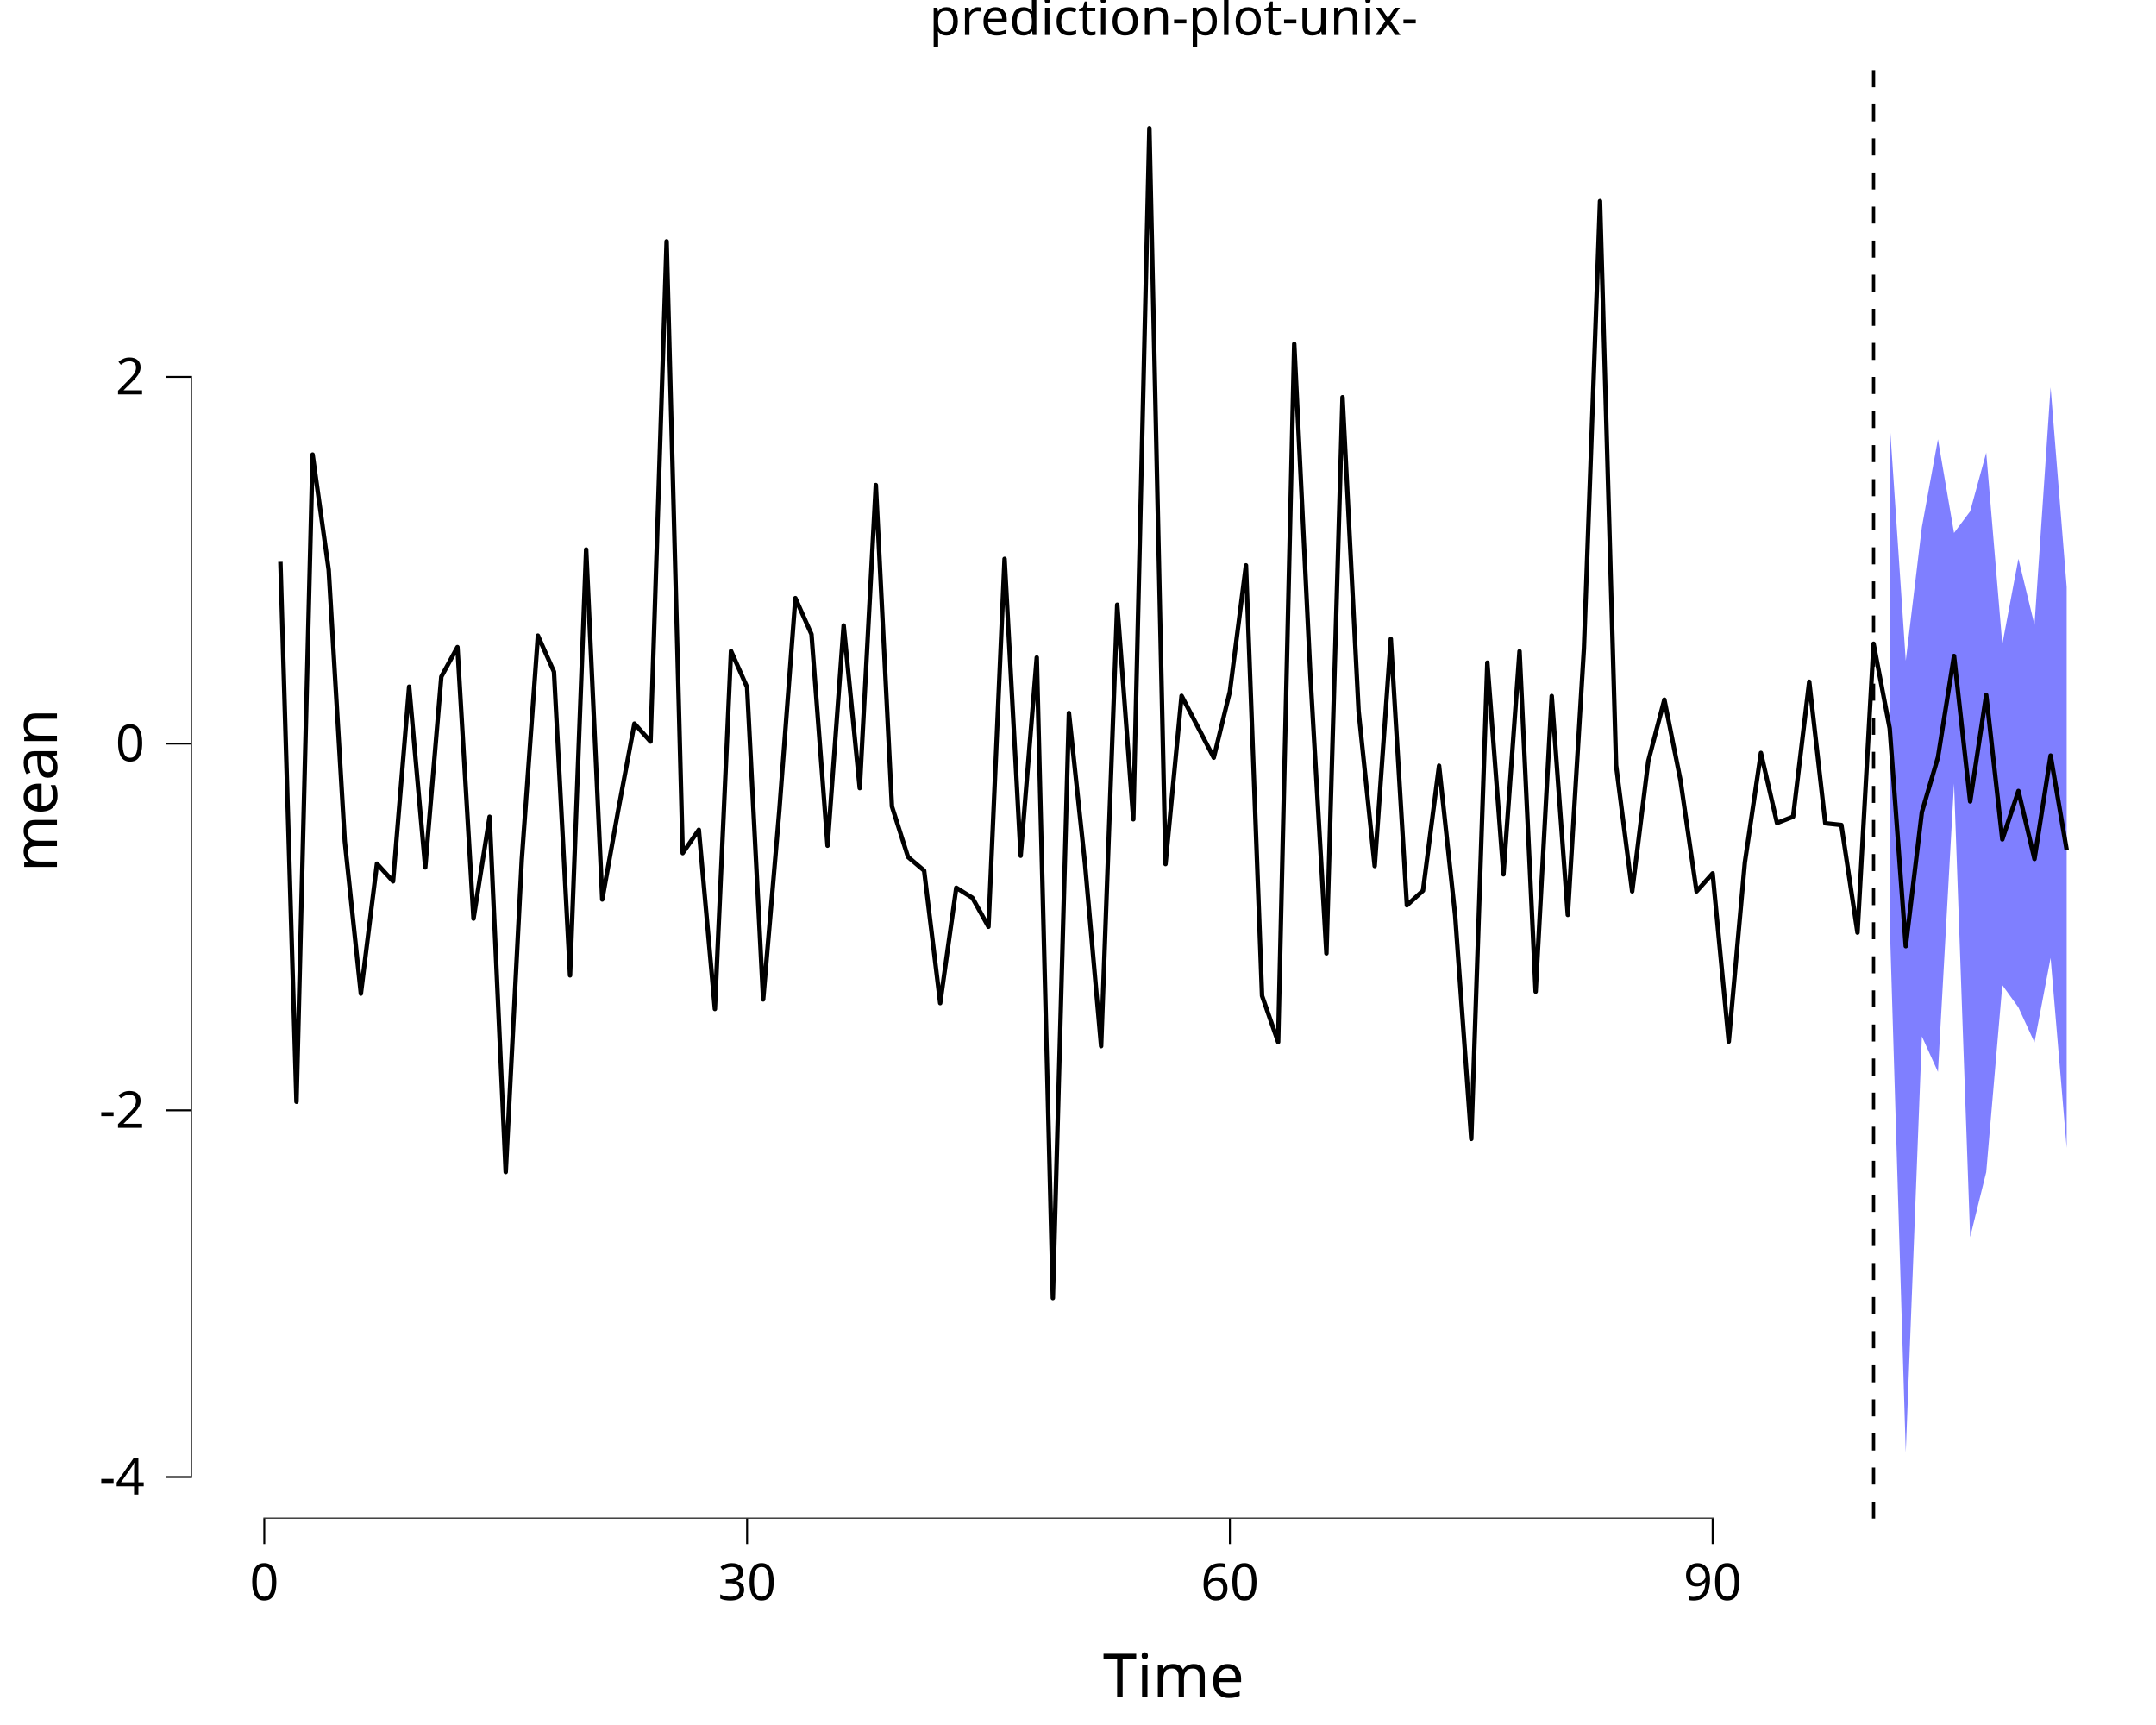
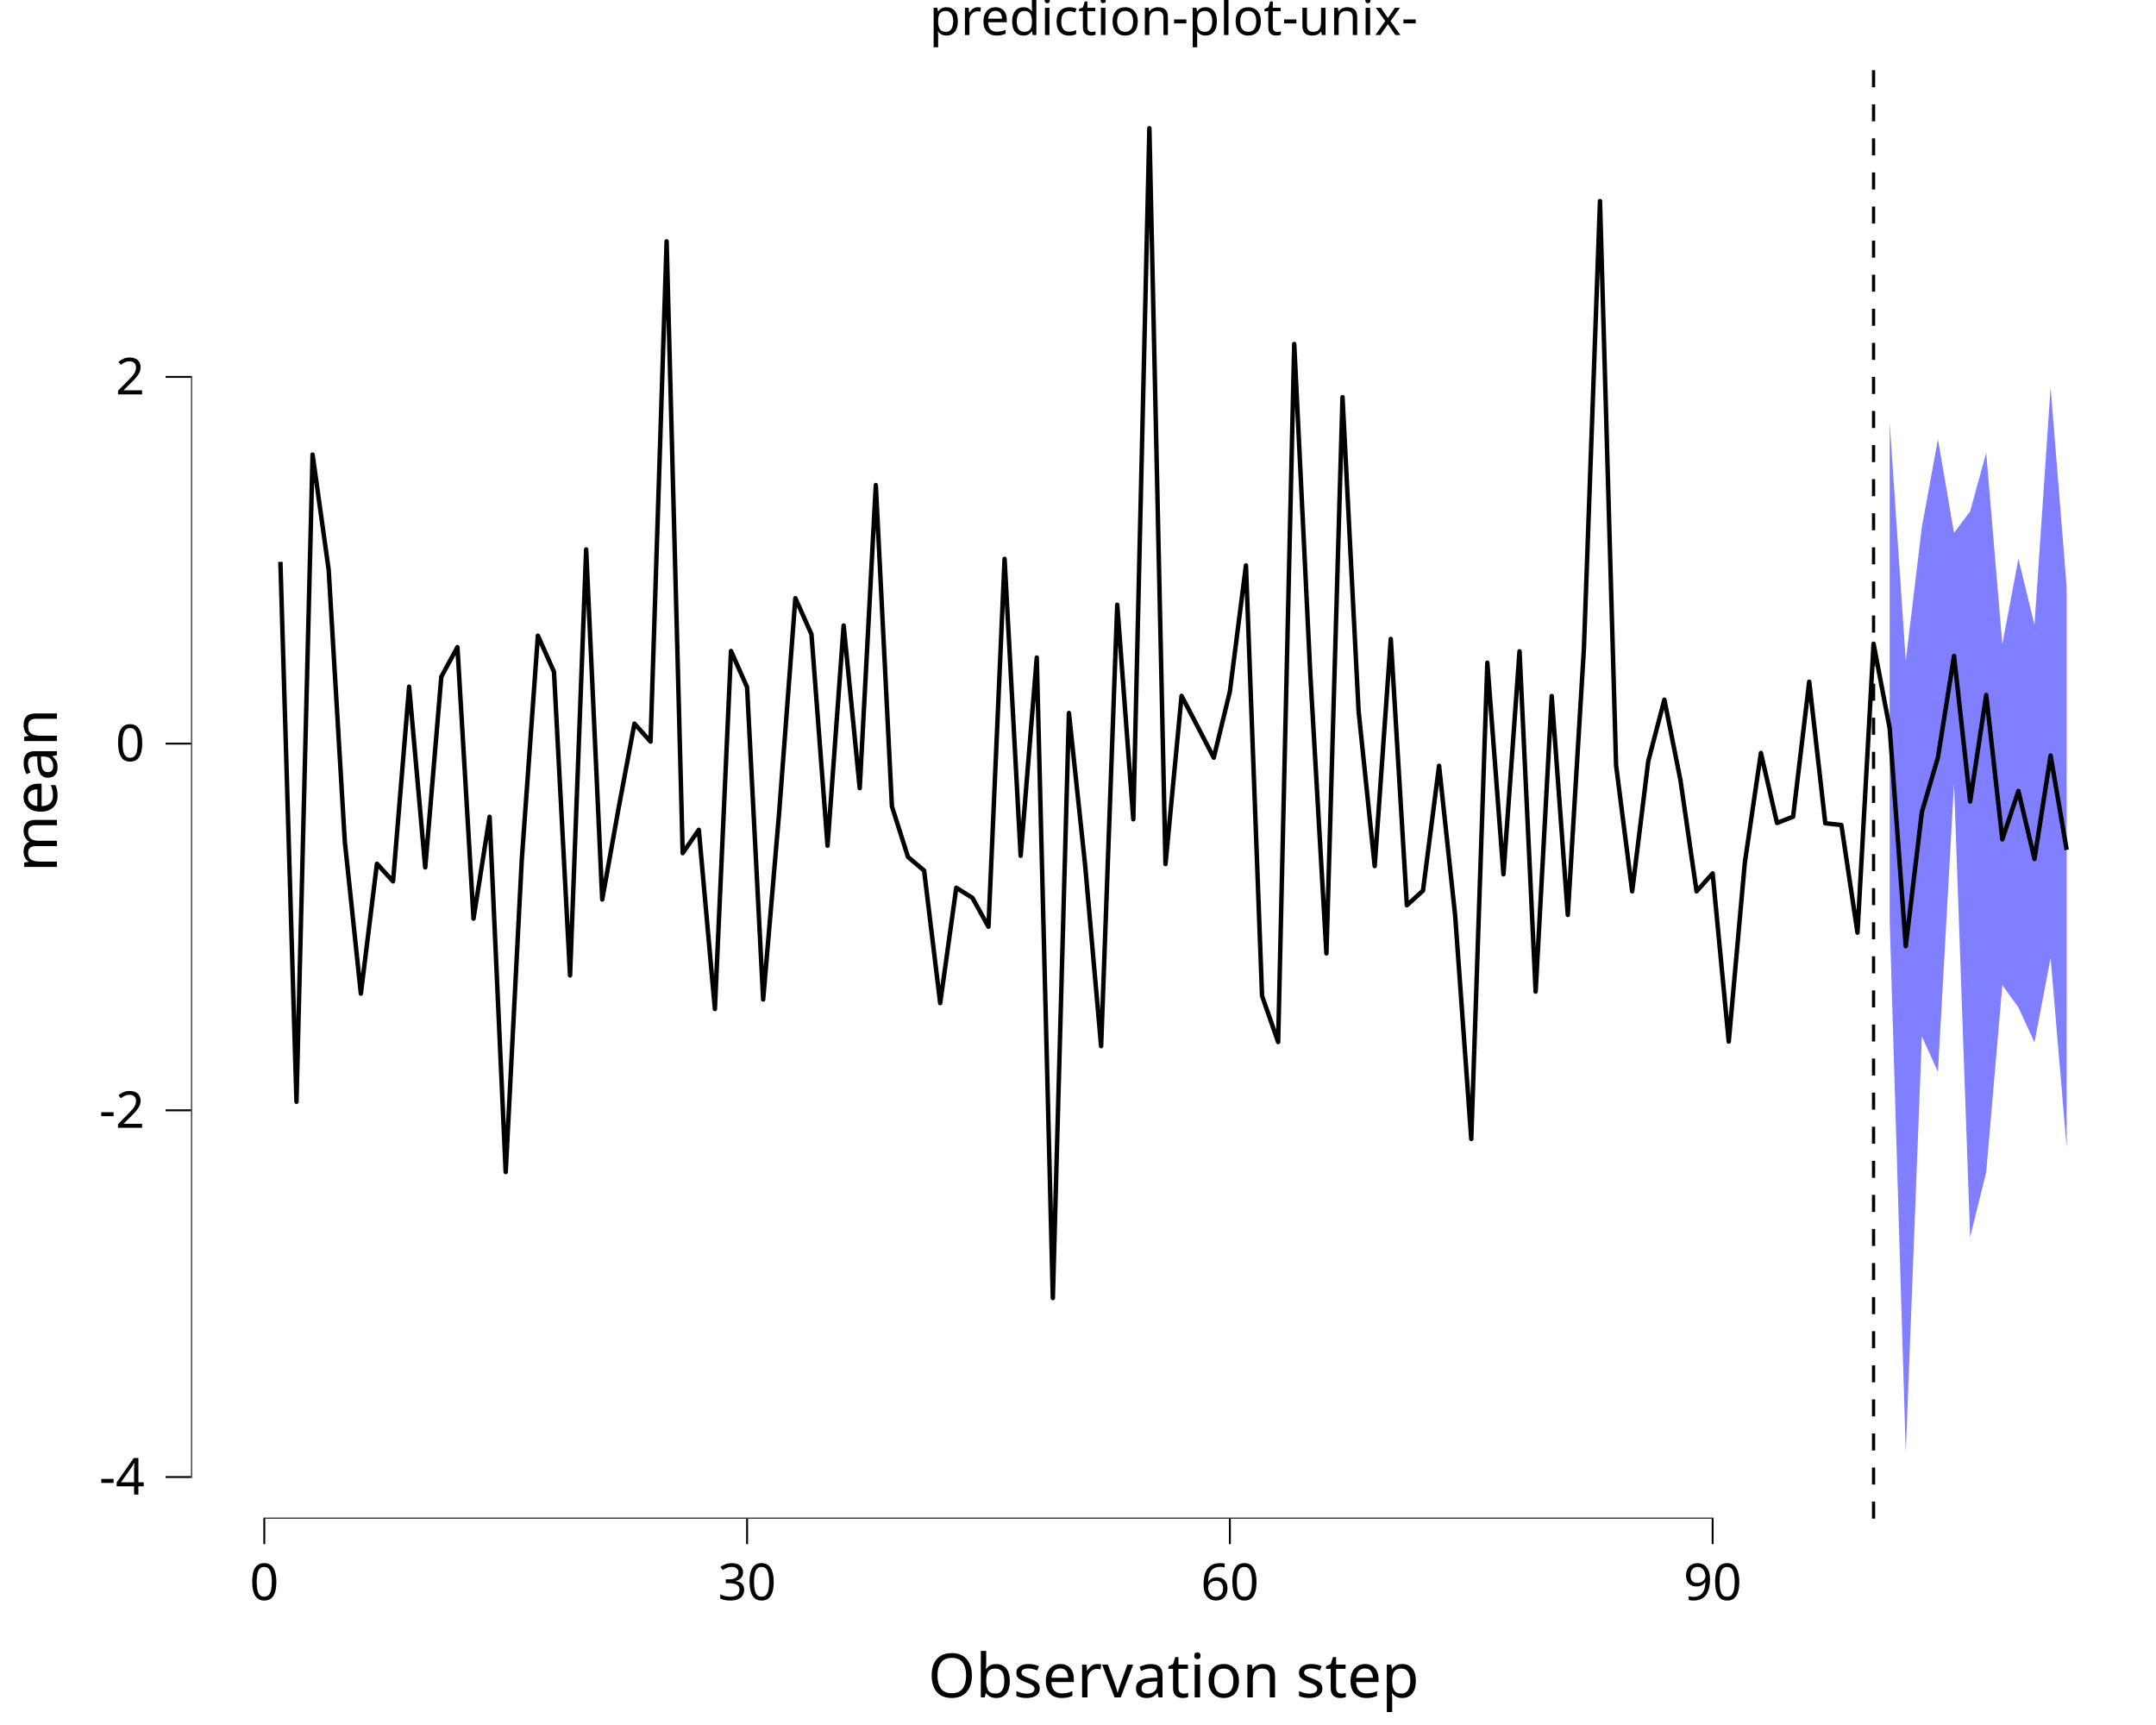
<svg xmlns="http://www.w3.org/2000/svg" class="svglite" data-engine-version="2.0" width="720.00pt" height="576.00pt" viewBox="0 0 720.00 576.00">
  <defs>
    <style type="text/css">
    .svglite line, .svglite polyline, .svglite polygon, .svglite path, .svglite rect, .svglite circle {
      fill: none;
      stroke: #000000;
      stroke-linecap: round;
      stroke-linejoin: round;
      stroke-miterlimit: 10.00;
    }
  </style>
  </defs>
  <rect width="100%" height="100%" style="stroke: none; fill: #FFFFFF;" />
  <defs>
    <clipPath id="cpMC4wMHw3MjAuMDB8MC4wMHw1NzYuMDA=">
      <rect x="0.00" y="0.00" width="720.00" height="576.00" />
    </clipPath>
  </defs>
  <g clip-path="url(#cpMC4wMHw3MjAuMDB8MC4wMHw1NzYuMDA=)">
    <rect x="0.00" y="0.00" width="720.00" height="576.00" style="stroke-width: 10.67; stroke: none;" />
  </g>
  <defs>
    <clipPath id="cpNjMuODF8NzIwLjAwfDIwLjcxfDUwNy4wOQ==">
      <rect x="63.81" y="20.71" width="656.19" height="486.39" />
    </clipPath>
  </defs>
  <g clip-path="url(#cpNjMuODF8NzIwLjAwfDIwLjcxfDUwNy4wOQ==)">
    <rect x="63.81" y="20.71" width="656.19" height="486.39" style="stroke-width: 10.67; stroke: none;" />
    <polygon points="631.06,141.03 636.43,220.63 641.81,175.99 647.18,146.68 652.55,177.96 657.93,170.74 663.30,151.16 668.68,215.13 674.05,186.58 679.42,208.64 684.80,129.33 690.17,196.05 690.17,383.31 684.80,319.86 679.42,348.08 674.05,336.40 668.68,328.95 663.30,391.39 657.93,413.08 652.55,261.62 647.18,357.93 641.81,346.06 636.43,484.99 631.06,307.26 " style="stroke-width: 0.00; stroke: none; stroke-linecap: butt; fill: #0000FF; fill-opacity: 0.50;" />
    <polyline points="631.06,141.03 636.43,220.63 641.81,175.99 647.18,146.68 652.55,177.96 657.93,170.74 663.30,151.16 668.68,215.13 674.05,186.58 679.42,208.64 684.80,129.33 690.17,196.05 " style="stroke-width: 1.07; stroke: none; stroke-linecap: butt;" />
    <polyline points="690.17,383.31 684.80,319.86 679.42,348.08 674.05,336.40 668.68,328.95 663.30,391.39 657.93,413.08 652.55,261.62 647.18,357.93 641.81,346.06 636.43,484.99 631.06,307.26 " style="stroke-width: 1.07; stroke: none; stroke-linecap: butt;" />
    <polyline points="93.64,187.61 99.01,367.89 104.39,151.79 109.76,190.26 115.14,280.90 120.51,331.78 125.88,288.40 131.26,294.30 136.63,229.30 142.01,289.64 147.38,225.96 152.76,216.09 158.13,306.74 163.50,272.73 168.88,391.36 174.25,287.04 179.63,212.25 185.00,224.31 190.37,325.69 195.75,183.48 201.12,300.35 206.50,270.31 211.87,241.63 217.25,247.62 222.62,80.58 227.99,284.87 233.37,277.08 238.74,336.91 244.12,217.37 249.49,229.47 254.86,333.73 260.24,270.83 265.61,199.73 270.99,211.79 276.36,282.39 281.74,208.86 287.11,263.16 292.48,161.97 297.86,269.28 303.23,286.15 308.61,290.71 313.98,334.95 319.35,296.43 324.73,299.79 330.10,309.46 335.48,186.62 340.85,285.75 346.23,219.56 351.60,433.44 356.97,238.08 362.35,288.60 367.72,349.32 373.10,201.93 378.47,273.57 383.84,42.82 389.22,288.52 394.59,232.35 399.97,242.65 405.34,253.00 410.72,230.89 416.09,188.78 421.46,332.52 426.84,347.95 432.21,114.86 437.59,225.27 442.96,318.35 448.34,132.64 453.71,237.49 459.08,289.18 464.46,213.36 469.83,302.29 475.21,297.39 480.58,255.70 485.95,305.71 491.33,380.31 496.70,221.28 502.08,291.95 507.45,217.48 512.83,331.11 518.20,232.42 523.57,305.50 528.95,216.57 534.32,67.14 539.70,255.57 545.07,297.63 550.44,254.17 555.82,233.63 561.19,260.51 566.57,297.64 571.94,291.64 577.32,347.80 582.69,288.03 588.06,251.42 593.44,274.81 598.81,272.71 604.19,227.64 609.56,274.90 614.93,275.48 620.31,311.41 625.68,214.96 631.06,243.19 636.43,315.94 641.81,271.16 647.18,252.88 652.55,219.04 657.93,267.61 663.30,232.07 668.68,280.28 674.05,264.12 679.42,286.83 684.80,252.30 690.17,283.78 " style="stroke-width: 1.49; stroke-linecap: butt;" />
    <line x1="625.68" y1="507.09" x2="625.68" y2="20.71" style="stroke-width: 1.07; stroke-dasharray: 5.69,5.69; stroke-linecap: butt;" />
    <line x1="87.95" y1="507.09" x2="572.26" y2="507.09" style="stroke-width: 0.64; stroke-linecap: butt;" />
    <line x1="63.81" y1="493.52" x2="63.81" y2="125.53" style="stroke-width: 0.64; stroke-linecap: butt;" />
    <rect x="63.81" y="20.71" width="656.19" height="486.39" style="stroke-width: 0.00; stroke: none;" />
  </g>
  <g clip-path="url(#cpMC4wMHw3MjAuMDB8MC4wMHw1NzYuMDA=)">
    <polyline points="63.81,507.09 63.81,20.71 " style="stroke-width: 0.00; stroke: none; stroke-linecap: square;" />
    <text x="48.33" y="499.05" text-anchor="end" style="font-size: 17.00px; font-family: sans;" textLength="15.12px" lengthAdjust="spacingAndGlyphs">-4</text>
    <text x="48.33" y="376.60" text-anchor="end" style="font-size: 17.00px; font-family: sans;" textLength="15.12px" lengthAdjust="spacingAndGlyphs">-2</text>
    <text x="48.33" y="254.15" text-anchor="end" style="font-size: 17.00px; font-family: sans;" textLength="9.46px" lengthAdjust="spacingAndGlyphs">0</text>
    <text x="48.33" y="131.69" text-anchor="end" style="font-size: 17.00px; font-family: sans;" textLength="9.46px" lengthAdjust="spacingAndGlyphs">2</text>
    <polyline points="55.31,493.20 63.81,493.20 " style="stroke-width: 0.64; stroke-linecap: butt;" />
    <polyline points="55.31,370.75 63.81,370.75 " style="stroke-width: 0.64; stroke-linecap: butt;" />
    <polyline points="55.31,248.30 63.81,248.30 " style="stroke-width: 0.64; stroke-linecap: butt;" />
    <polyline points="55.31,125.84 63.81,125.84 " style="stroke-width: 0.64; stroke-linecap: butt;" />
    <polyline points="63.81,507.09 720.00,507.09 " style="stroke-width: 0.00; stroke: none; stroke-linecap: square;" />
    <polyline points="88.26,515.60 88.26,507.09 " style="stroke-width: 0.64; stroke-linecap: butt;" />
    <polyline points="249.49,515.60 249.49,507.09 " style="stroke-width: 0.64; stroke-linecap: butt;" />
    <polyline points="410.72,515.60 410.72,507.09 " style="stroke-width: 0.64; stroke-linecap: butt;" />
    <polyline points="571.94,515.60 571.94,507.09 " style="stroke-width: 0.64; stroke-linecap: butt;" />
    <text x="88.26" y="534.27" text-anchor="middle" style="font-size: 17.00px; font-family: sans;" textLength="9.46px" lengthAdjust="spacingAndGlyphs">0</text>
    <text x="249.49" y="534.27" text-anchor="middle" style="font-size: 17.00px; font-family: sans;" textLength="18.91px" lengthAdjust="spacingAndGlyphs">30</text>
    <text x="410.72" y="534.27" text-anchor="middle" style="font-size: 17.00px; font-family: sans;" textLength="18.91px" lengthAdjust="spacingAndGlyphs">60</text>
    <text x="571.94" y="534.27" text-anchor="middle" style="font-size: 17.00px; font-family: sans;" textLength="18.91px" lengthAdjust="spacingAndGlyphs">90</text>
-     <text x="391.91" y="566.78" text-anchor="middle" style="font-size: 20.40px; font-family: sans;" textLength="45.34px" lengthAdjust="spacingAndGlyphs">Time</text>
+     <text x="391.91" y="566.78" text-anchor="middle" style="font-size: 20.40px; font-family: sans;" textLength="154.25px" lengthAdjust="spacingAndGlyphs">Observation step</text>
    <text transform="translate(19.02,263.90) rotate(-90)" text-anchor="middle" style="font-size: 20.40px; font-family: sans;" textLength="51.04px" lengthAdjust="spacingAndGlyphs">mean</text>
    <text x="391.91" y="11.70" text-anchor="middle" style="font-size: 17.00px; font-family: sans;" textLength="149.30px" lengthAdjust="spacingAndGlyphs">prediction-plot-unix-</text>
  </g>
</svg>
